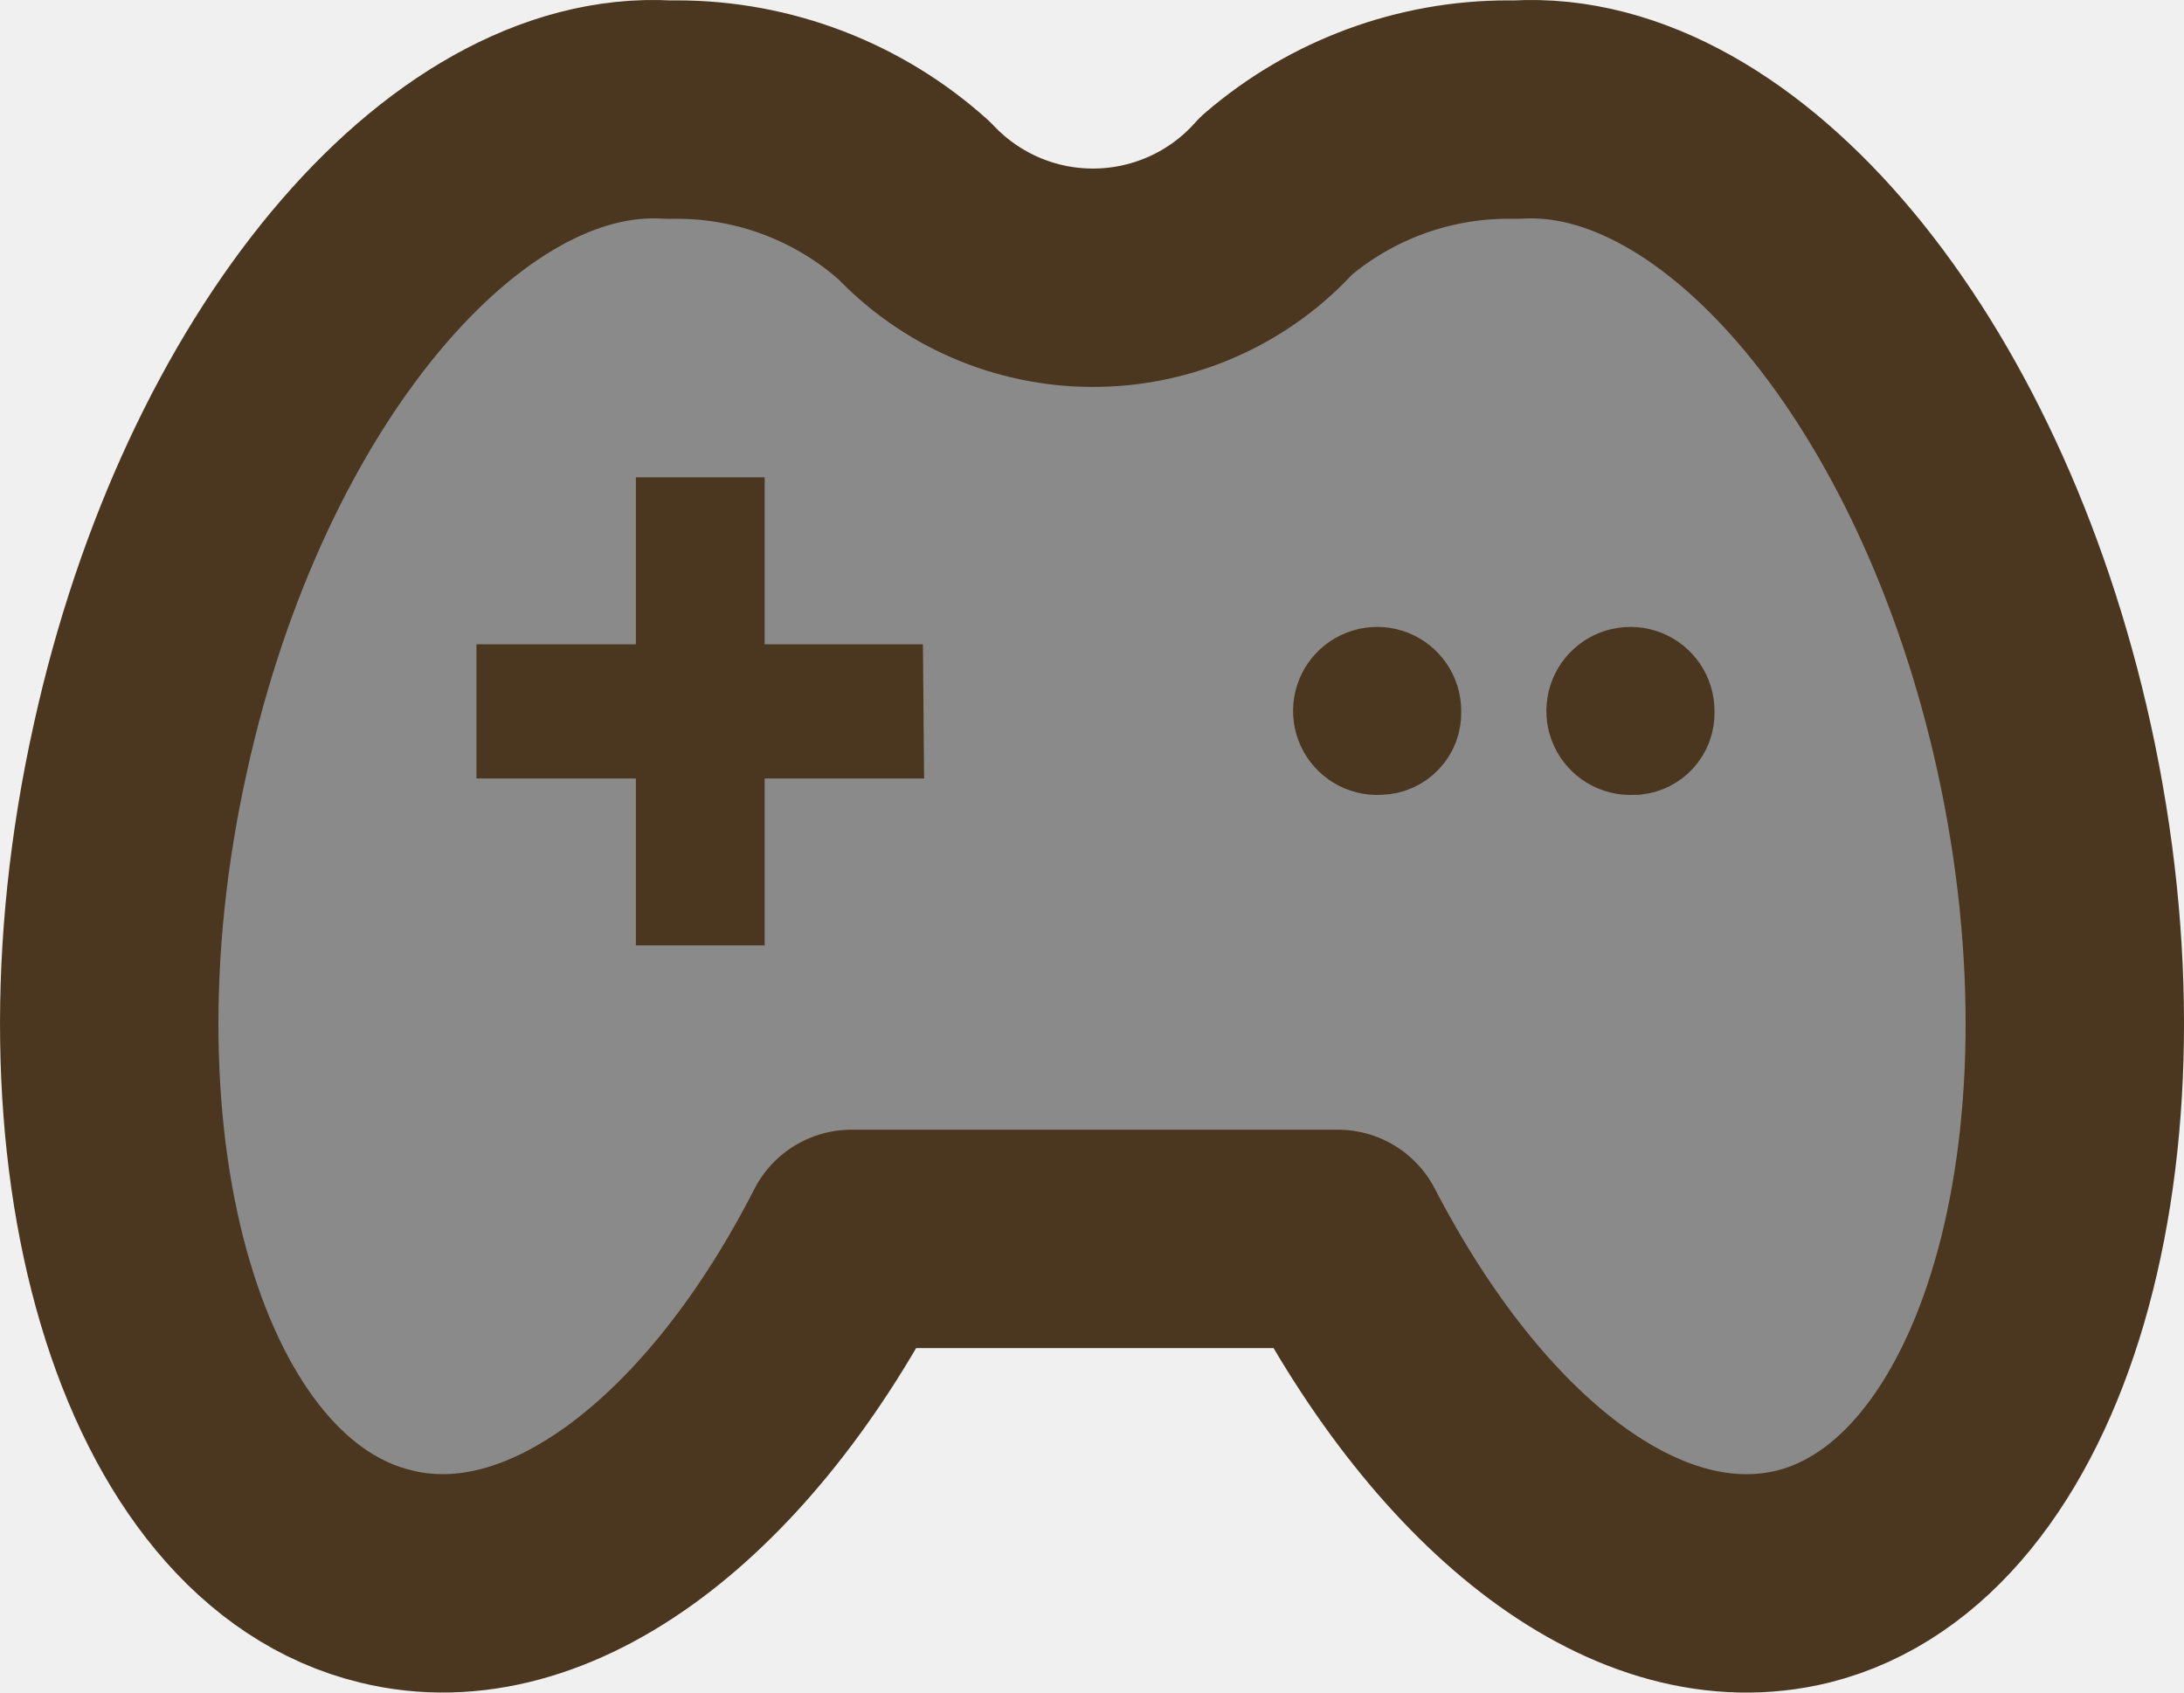
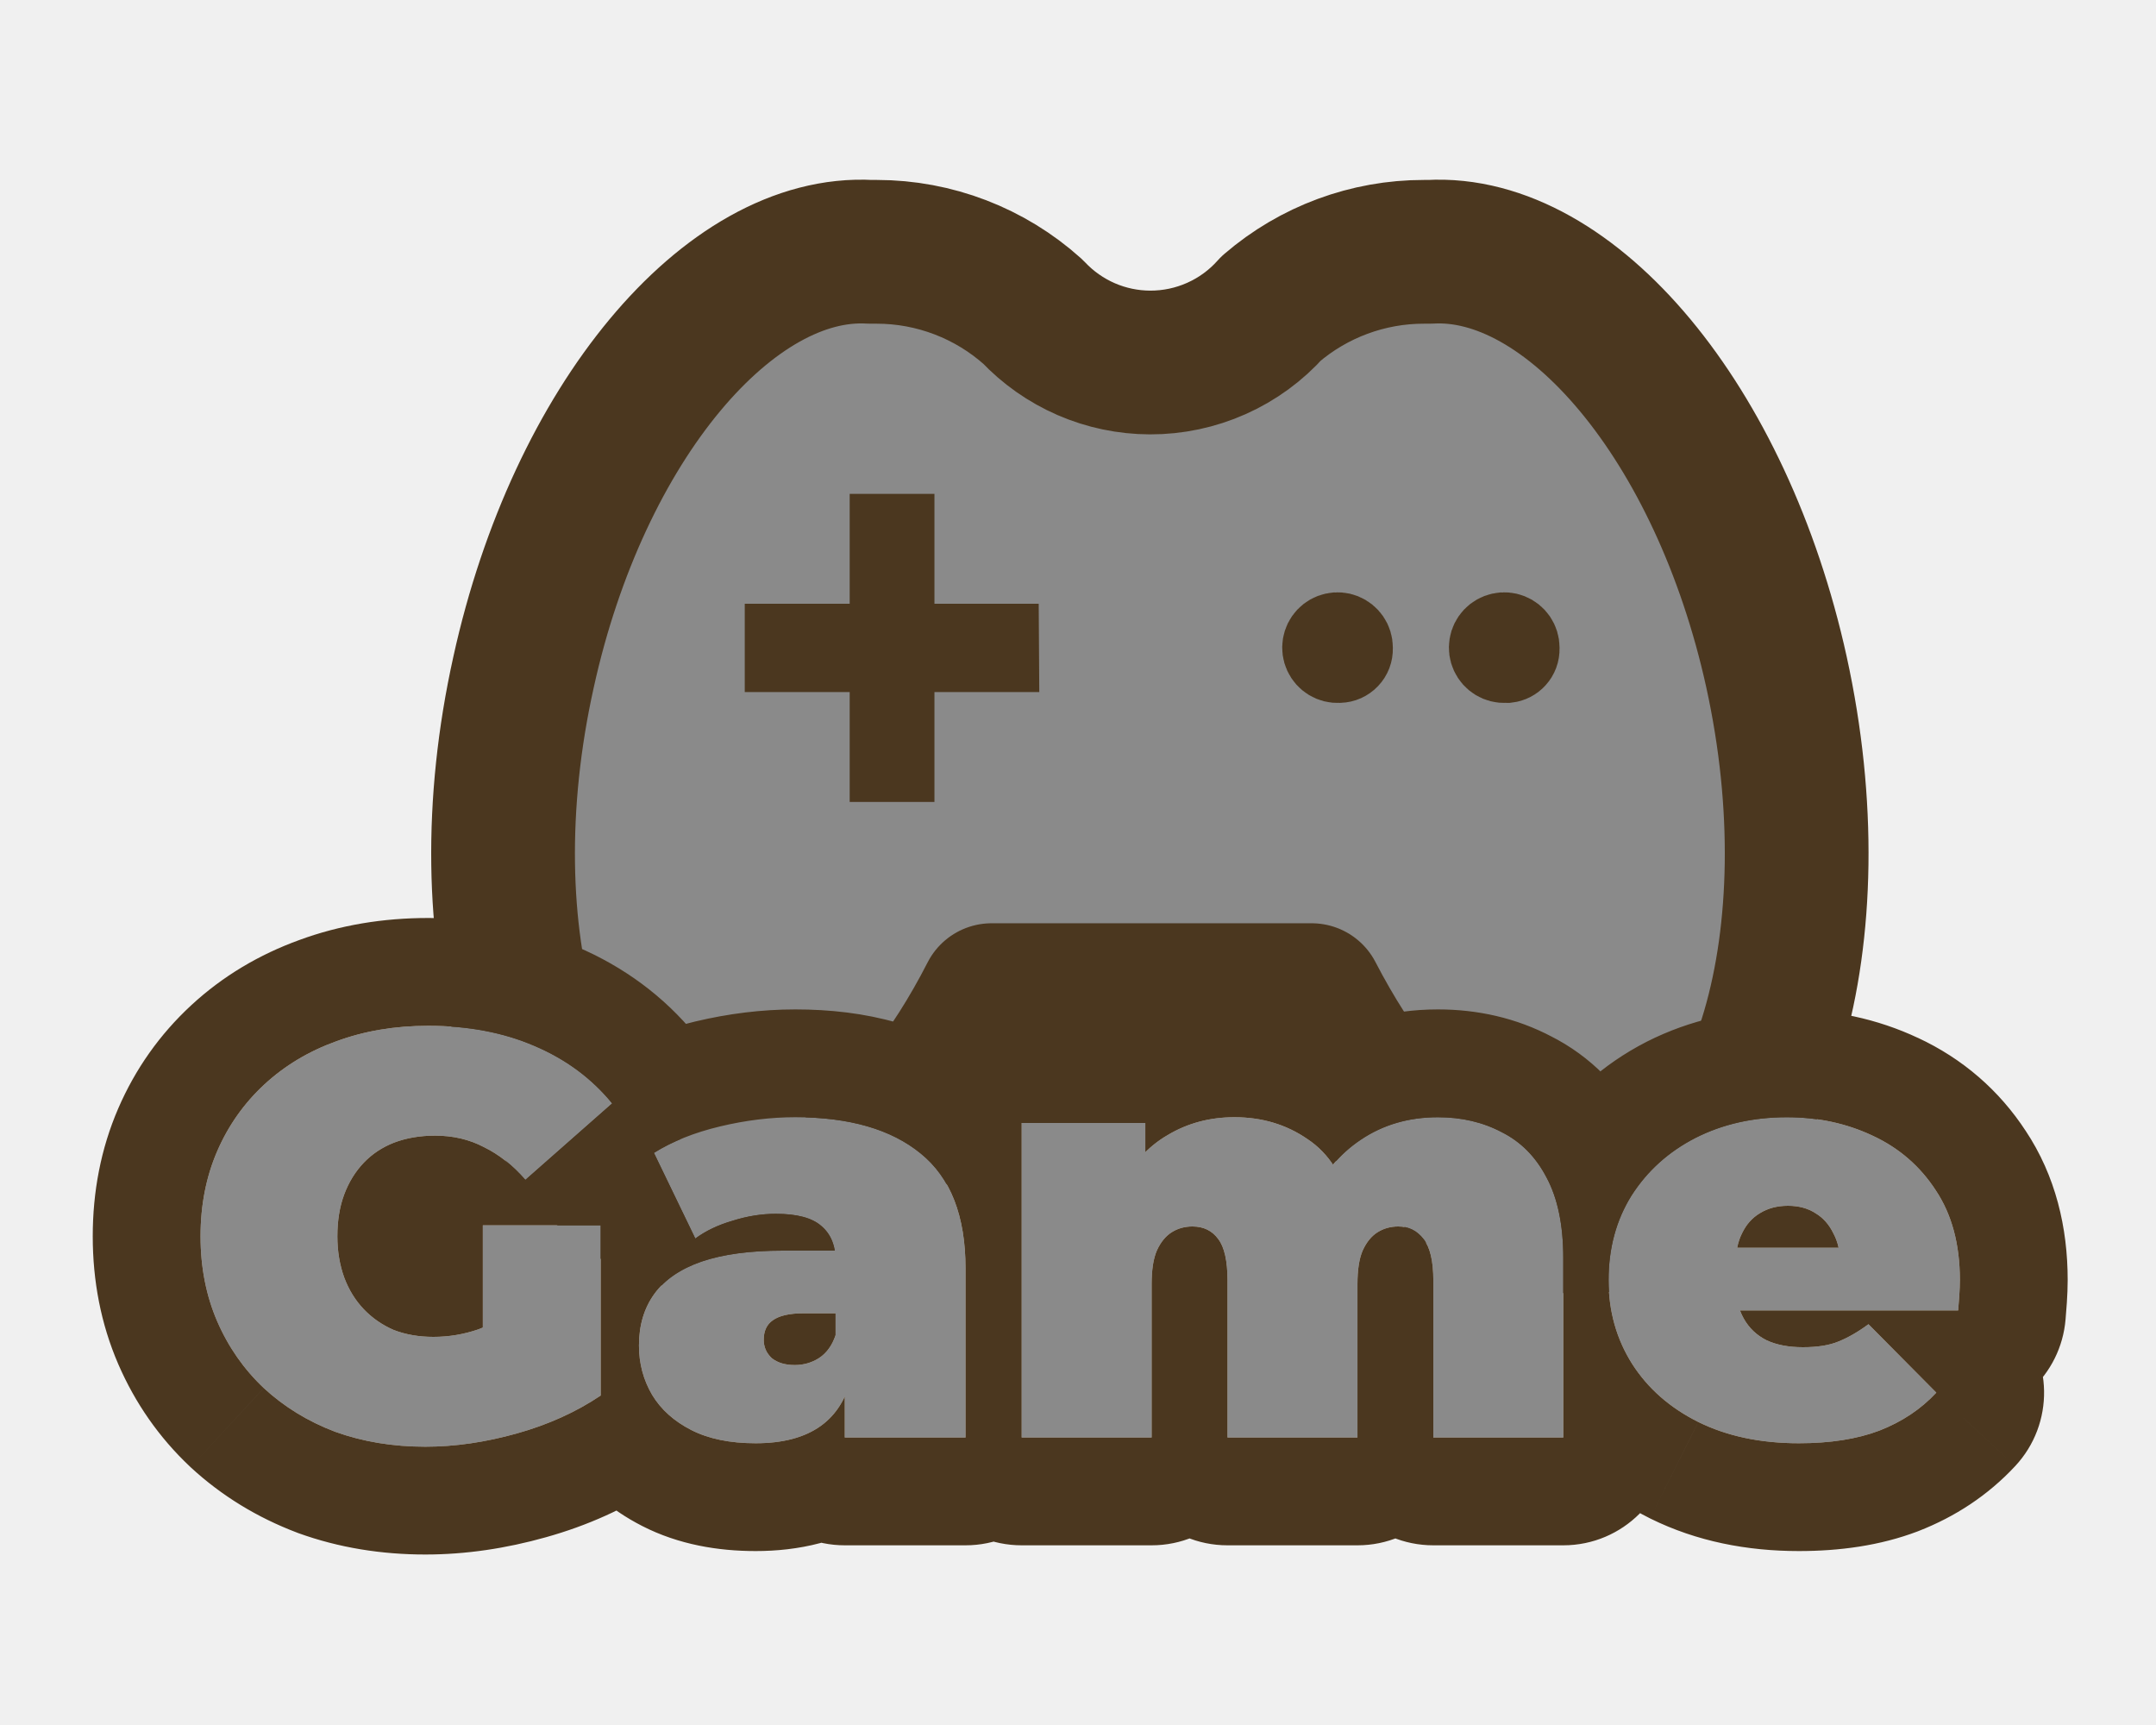
- <svg xmlns="http://www.w3.org/2000/svg" width="40" height="31" viewBox="0 0 40 31" fill="none">
-   <path d="M37.438 13.698C35.908 6.751 31.701 1.783 27.787 2.007H27.63C26.07 2.005 24.561 2.564 23.378 3.581C22.955 4.057 22.435 4.437 21.853 4.696C21.271 4.956 20.641 5.089 20.004 5.087C19.393 5.085 18.788 4.959 18.227 4.715C17.666 4.471 17.161 4.116 16.742 3.671C15.55 2.6 14.004 2.008 12.401 2.007H12.221C8.307 1.783 4.1 6.751 2.571 13.698C0.929 21.072 2.953 27.884 7.07 28.874C10.084 29.616 13.391 27.008 15.595 22.691H24.503C26.753 27.03 30.014 29.616 33.029 28.874C37.055 27.862 39.057 21.072 37.438 13.698Z" fill="#8A8A8A" stroke="#4B371F" stroke-width="4" stroke-linejoin="round" />
-   <path d="M14.005 13.258H13.005V14.258V16.315H12.646V14.258V13.258H11.646H9.726V12.8H11.646H12.646V11.8V9.742H13.005V11.8V12.8H14.005H15.912L15.916 13.258H14.005ZM25.276 13.558L25.263 13.558L25.25 13.559C25.143 13.565 25.036 13.538 24.943 13.482C24.851 13.426 24.777 13.344 24.732 13.246C24.687 13.149 24.672 13.04 24.69 12.933C24.707 12.827 24.756 12.729 24.831 12.65C24.905 12.572 25.001 12.518 25.106 12.495C25.212 12.472 25.322 12.48 25.422 12.52C25.522 12.56 25.608 12.629 25.669 12.718C25.73 12.807 25.762 12.913 25.762 13.02L25.762 13.033L25.762 13.046C25.764 13.111 25.753 13.176 25.73 13.238C25.706 13.299 25.671 13.355 25.626 13.402C25.581 13.45 25.526 13.488 25.466 13.515C25.407 13.542 25.342 13.556 25.276 13.558ZM29.941 13.558H29.915L29.889 13.559C29.782 13.565 29.674 13.538 29.582 13.482C29.49 13.426 29.416 13.344 29.371 13.246C29.326 13.149 29.311 13.04 29.329 12.933C29.346 12.827 29.395 12.729 29.47 12.65C29.544 12.572 29.64 12.518 29.745 12.495C29.851 12.472 29.961 12.48 30.061 12.52C30.161 12.56 30.247 12.629 30.308 12.718C30.368 12.807 30.401 12.913 30.401 13.02L30.401 13.034L30.401 13.048C30.405 13.177 30.359 13.302 30.272 13.397C30.19 13.487 30.079 13.544 29.959 13.558H29.941Z" fill="#4B371F" stroke="#4B371F" stroke-width="2" />
+ <svg xmlns="http://www.w3.org/2000/svg" width="60" height="48" viewBox="0 0 60 48" fill="none">
+   <path d="M49.438 18.698C47.908 11.751 43.701 6.783 39.787 7.007H39.63C38.07 7.005 36.561 7.564 35.378 8.581C34.955 9.057 34.435 9.437 33.853 9.696C33.271 9.956 32.641 10.089 32.004 10.087C31.393 10.085 30.788 9.959 30.227 9.715C29.666 9.471 29.161 9.116 28.742 8.671C27.55 7.601 26.004 7.008 24.401 7.007H24.221C20.307 6.783 16.1 11.751 14.571 18.698C12.928 26.072 14.953 32.884 19.07 33.874C22.084 34.616 25.391 32.008 27.595 27.691H36.503C38.752 32.03 42.014 34.616 45.029 33.874C49.055 32.862 51.057 26.072 49.438 18.698Z" fill="#8A8A8A" stroke="#4B371F" stroke-width="4" stroke-linejoin="round" />
+   <path d="M26.005 18.258H25.005V19.258V21.315H24.646V19.258V18.258H23.646H21.726V17.8H23.646H24.646V16.8V14.742H25.005V16.8V17.8H26.005H27.913L27.916 18.258H26.005ZM37.276 18.558L37.263 18.558L37.251 18.559C37.143 18.565 37.036 18.538 36.943 18.482C36.851 18.426 36.777 18.344 36.732 18.246C36.687 18.148 36.672 18.04 36.69 17.933C36.708 17.827 36.756 17.729 36.831 17.65C36.905 17.572 37.001 17.518 37.106 17.495C37.212 17.471 37.322 17.48 37.422 17.52C37.522 17.56 37.608 17.629 37.669 17.718C37.73 17.807 37.762 17.913 37.762 18.02L37.762 18.033L37.762 18.046C37.764 18.111 37.753 18.176 37.73 18.238C37.706 18.299 37.671 18.355 37.626 18.402C37.581 18.45 37.526 18.488 37.467 18.515C37.407 18.542 37.342 18.556 37.276 18.558ZM41.941 18.558H41.915L41.889 18.559C41.782 18.565 41.675 18.538 41.582 18.482C41.49 18.426 41.416 18.344 41.371 18.246C41.326 18.148 41.311 18.04 41.329 17.933C41.346 17.827 41.395 17.729 41.469 17.65C41.544 17.572 41.64 17.518 41.745 17.495C41.851 17.471 41.961 17.48 42.061 17.52C42.161 17.56 42.247 17.629 42.308 17.718C42.368 17.807 42.401 17.913 42.401 18.02L42.401 18.034L42.401 18.048C42.405 18.177 42.359 18.302 42.272 18.397C42.19 18.487 42.079 18.544 41.959 18.558H41.941Z" fill="#4B371F" stroke="#4B371F" stroke-width="2" />
+   <mask id="path-3-outside-1_28641_17191" maskUnits="userSpaceOnUse" x="2" y="25" width="56" height="19" fill="black">
+     <rect fill="white" x="2" y="25" width="56" height="19" />
+     <path d="M11.837 40.256C10.931 40.256 10.093 40.117 9.325 39.84C8.568 39.552 7.907 39.147 7.341 38.624C6.787 38.101 6.355 37.483 6.045 36.768C5.736 36.053 5.581 35.264 5.581 34.4C5.581 33.536 5.736 32.747 6.045 32.032C6.355 31.317 6.792 30.699 7.357 30.176C7.923 29.653 8.589 29.253 9.357 28.976C10.136 28.688 10.989 28.544 11.917 28.544C13.027 28.544 14.013 28.731 14.877 29.104C15.752 29.477 16.472 30.011 17.037 30.704L14.621 32.832C14.269 32.427 13.885 32.123 13.469 31.92C13.064 31.707 12.611 31.6 12.109 31.6C11.693 31.6 11.315 31.664 10.973 31.792C10.643 31.92 10.36 32.107 10.125 32.352C9.891 32.597 9.709 32.891 9.581 33.232C9.453 33.573 9.389 33.963 9.389 34.4C9.389 34.816 9.453 35.2 9.581 35.552C9.709 35.893 9.891 36.187 10.125 36.432C10.36 36.677 10.637 36.869 10.957 37.008C11.288 37.136 11.656 37.2 12.061 37.2C12.488 37.2 12.904 37.131 13.309 36.992C13.714 36.843 14.146 36.592 14.605 36.24L16.717 38.832C16.035 39.291 15.256 39.643 14.381 39.888C13.507 40.133 12.659 40.256 11.837 40.256ZM13.437 38.352V34.096H16.717V38.832L13.437 38.352ZM23.51 40V38.448L23.254 38.032V35.088C23.254 34.661 23.121 34.336 22.854 34.112C22.598 33.888 22.177 33.776 21.59 33.776C21.195 33.776 20.795 33.84 20.39 33.968C19.985 34.085 19.638 34.251 19.35 34.464L18.198 32.08C18.71 31.76 19.323 31.515 20.038 31.344C20.753 31.173 21.451 31.088 22.134 31.088C23.638 31.088 24.801 31.424 25.622 32.096C26.454 32.768 26.87 33.835 26.87 35.296V40H23.51ZM21.03 40.16C20.315 40.16 19.718 40.037 19.238 39.792C18.758 39.547 18.395 39.221 18.15 38.816C17.905 38.4 17.782 37.941 17.782 37.44C17.782 36.875 17.926 36.395 18.214 36C18.502 35.605 18.939 35.307 19.526 35.104C20.123 34.901 20.875 34.8 21.782 34.8H23.606V36.544H22.358C21.974 36.544 21.691 36.608 21.51 36.736C21.339 36.853 21.254 37.035 21.254 37.28C21.254 37.483 21.329 37.653 21.478 37.792C21.638 37.92 21.851 37.984 22.118 37.984C22.363 37.984 22.587 37.92 22.79 37.792C23.003 37.653 23.158 37.44 23.254 37.152L23.718 38.224C23.579 38.875 23.286 39.36 22.838 39.68C22.39 40 21.787 40.16 21.03 40.16ZM40.017 31.088C40.678 31.088 41.27 31.227 41.793 31.504C42.326 31.771 42.742 32.192 43.041 32.768C43.35 33.344 43.505 34.091 43.505 35.008V40H39.889V35.632C39.889 35.088 39.798 34.704 39.617 34.48C39.435 34.245 39.201 34.128 38.913 34.128C38.7 34.128 38.508 34.181 38.337 34.288C38.166 34.395 38.028 34.565 37.921 34.8C37.825 35.024 37.777 35.333 37.777 35.728V40H34.161V35.632C34.161 35.088 34.075 34.704 33.905 34.48C33.734 34.245 33.494 34.128 33.185 34.128C32.971 34.128 32.779 34.181 32.609 34.288C32.438 34.395 32.3 34.565 32.193 34.8C32.097 35.024 32.049 35.333 32.049 35.728V40H28.433V31.248H31.873V33.76L31.169 33.056C31.5 32.395 31.942 31.904 32.497 31.584C33.051 31.253 33.67 31.088 34.353 31.088C35.121 31.088 35.798 31.291 36.385 31.696C36.982 32.091 37.382 32.72 37.585 33.584L36.481 33.408C36.801 32.683 37.265 32.117 37.873 31.712C38.492 31.296 39.206 31.088 40.017 31.088ZM50.062 40.16C48.995 40.16 48.062 39.963 47.262 39.568C46.472 39.173 45.859 38.635 45.422 37.952C44.984 37.259 44.766 36.48 44.766 35.616C44.766 34.731 44.979 33.947 45.406 33.264C45.843 32.581 46.435 32.048 47.182 31.664C47.939 31.28 48.787 31.088 49.726 31.088C50.59 31.088 51.384 31.259 52.11 31.6C52.846 31.941 53.432 32.448 53.87 33.12C54.318 33.792 54.542 34.624 54.542 35.616C54.542 35.744 54.536 35.888 54.526 36.048C54.515 36.197 54.504 36.336 54.494 36.464H47.758V34.72H52.574L51.214 35.184C51.214 34.843 51.15 34.555 51.022 34.32C50.904 34.075 50.739 33.888 50.526 33.76C50.312 33.621 50.056 33.552 49.758 33.552C49.459 33.552 49.198 33.621 48.974 33.76C48.76 33.888 48.595 34.075 48.478 34.32C48.36 34.555 48.302 34.843 48.302 35.184V35.728C48.302 36.101 48.376 36.421 48.526 36.688C48.675 36.955 48.888 37.157 49.166 37.296C49.443 37.424 49.779 37.488 50.174 37.488C50.579 37.488 50.91 37.435 51.166 37.328C51.432 37.221 51.71 37.061 51.998 36.848L53.886 38.752C53.459 39.211 52.931 39.563 52.302 39.808C51.683 40.043 50.936 40.16 50.062 40.16Z" />
+   </mask>
+   <path d="M11.837 40.256C10.931 40.256 10.093 40.117 9.325 39.84C8.568 39.552 7.907 39.147 7.341 38.624C6.787 38.101 6.355 37.483 6.045 36.768C5.736 36.053 5.581 35.264 5.581 34.4C5.581 33.536 5.736 32.747 6.045 32.032C6.355 31.317 6.792 30.699 7.357 30.176C7.923 29.653 8.589 29.253 9.357 28.976C10.136 28.688 10.989 28.544 11.917 28.544C13.027 28.544 14.013 28.731 14.877 29.104C15.752 29.477 16.472 30.011 17.037 30.704L14.621 32.832C14.269 32.427 13.885 32.123 13.469 31.92C13.064 31.707 12.611 31.6 12.109 31.6C11.693 31.6 11.315 31.664 10.973 31.792C10.643 31.92 10.36 32.107 10.125 32.352C9.891 32.597 9.709 32.891 9.581 33.232C9.453 33.573 9.389 33.963 9.389 34.4C9.389 34.816 9.453 35.2 9.581 35.552C9.709 35.893 9.891 36.187 10.125 36.432C10.36 36.677 10.637 36.869 10.957 37.008C11.288 37.136 11.656 37.2 12.061 37.2C12.488 37.2 12.904 37.131 13.309 36.992C13.714 36.843 14.146 36.592 14.605 36.24L16.717 38.832C16.035 39.291 15.256 39.643 14.381 39.888C13.507 40.133 12.659 40.256 11.837 40.256ZM13.437 38.352V34.096H16.717V38.832L13.437 38.352ZM23.51 40V38.448L23.254 38.032V35.088C23.254 34.661 23.121 34.336 22.854 34.112C22.598 33.888 22.177 33.776 21.59 33.776C21.195 33.776 20.795 33.84 20.39 33.968C19.985 34.085 19.638 34.251 19.35 34.464L18.198 32.08C18.71 31.76 19.323 31.515 20.038 31.344C20.753 31.173 21.451 31.088 22.134 31.088C23.638 31.088 24.801 31.424 25.622 32.096C26.454 32.768 26.87 33.835 26.87 35.296V40H23.51ZM21.03 40.16C20.315 40.16 19.718 40.037 19.238 39.792C18.758 39.547 18.395 39.221 18.15 38.816C17.905 38.4 17.782 37.941 17.782 37.44C17.782 36.875 17.926 36.395 18.214 36C18.502 35.605 18.939 35.307 19.526 35.104C20.123 34.901 20.875 34.8 21.782 34.8H23.606V36.544H22.358C21.974 36.544 21.691 36.608 21.51 36.736C21.339 36.853 21.254 37.035 21.254 37.28C21.254 37.483 21.329 37.653 21.478 37.792C21.638 37.92 21.851 37.984 22.118 37.984C22.363 37.984 22.587 37.92 22.79 37.792C23.003 37.653 23.158 37.44 23.254 37.152L23.718 38.224C23.579 38.875 23.286 39.36 22.838 39.68C22.39 40 21.787 40.16 21.03 40.16ZM40.017 31.088C40.678 31.088 41.27 31.227 41.793 31.504C42.326 31.771 42.742 32.192 43.041 32.768C43.35 33.344 43.505 34.091 43.505 35.008V40H39.889V35.632C39.889 35.088 39.798 34.704 39.617 34.48C39.435 34.245 39.201 34.128 38.913 34.128C38.7 34.128 38.508 34.181 38.337 34.288C38.166 34.395 38.028 34.565 37.921 34.8C37.825 35.024 37.777 35.333 37.777 35.728V40H34.161V35.632C34.161 35.088 34.075 34.704 33.905 34.48C33.734 34.245 33.494 34.128 33.185 34.128C32.971 34.128 32.779 34.181 32.609 34.288C32.438 34.395 32.3 34.565 32.193 34.8C32.097 35.024 32.049 35.333 32.049 35.728V40H28.433V31.248H31.873V33.76L31.169 33.056C31.5 32.395 31.942 31.904 32.497 31.584C33.051 31.253 33.67 31.088 34.353 31.088C35.121 31.088 35.798 31.291 36.385 31.696C36.982 32.091 37.382 32.72 37.585 33.584L36.481 33.408C36.801 32.683 37.265 32.117 37.873 31.712C38.492 31.296 39.206 31.088 40.017 31.088ZM50.062 40.16C48.995 40.16 48.062 39.963 47.262 39.568C46.472 39.173 45.859 38.635 45.422 37.952C44.984 37.259 44.766 36.48 44.766 35.616C44.766 34.731 44.979 33.947 45.406 33.264C45.843 32.581 46.435 32.048 47.182 31.664C47.939 31.28 48.787 31.088 49.726 31.088C50.59 31.088 51.384 31.259 52.11 31.6C52.846 31.941 53.432 32.448 53.87 33.12C54.318 33.792 54.542 34.624 54.542 35.616C54.542 35.744 54.536 35.888 54.526 36.048C54.515 36.197 54.504 36.336 54.494 36.464H47.758V34.72H52.574L51.214 35.184C51.214 34.843 51.15 34.555 51.022 34.32C50.904 34.075 50.739 33.888 50.526 33.76C50.312 33.621 50.056 33.552 49.758 33.552C49.459 33.552 49.198 33.621 48.974 33.76C48.76 33.888 48.595 34.075 48.478 34.32C48.36 34.555 48.302 34.843 48.302 35.184V35.728C48.302 36.101 48.376 36.421 48.526 36.688C48.675 36.955 48.888 37.157 49.166 37.296C49.443 37.424 49.779 37.488 50.174 37.488C50.579 37.488 50.91 37.435 51.166 37.328C51.432 37.221 51.71 37.061 51.998 36.848L53.886 38.752C53.459 39.211 52.931 39.563 52.302 39.808C51.683 40.043 50.936 40.16 50.062 40.16Z" fill="#8A8A8A" />
+   <path d="M9.325 39.84L8.259 42.644C8.275 42.65 8.29 42.656 8.306 42.662L9.325 39.84ZM7.341 38.624L5.284 40.807C5.291 40.814 5.298 40.82 5.305 40.827L7.341 38.624ZM6.045 36.768L3.292 37.96H3.292L6.045 36.768ZM6.045 32.032L3.292 30.84L3.292 30.84L6.045 32.032ZM7.357 30.176L5.321 27.973L5.321 27.973L7.357 30.176ZM9.357 28.976L10.376 31.798C10.383 31.795 10.391 31.792 10.398 31.79L9.357 28.976ZM14.877 29.104L13.687 31.858L13.7 31.863L14.877 29.104ZM17.037 30.704L19.02 32.955C20.23 31.89 20.381 30.058 19.362 28.808L17.037 30.704ZM14.621 32.832L12.356 34.799C12.88 35.403 13.623 35.772 14.421 35.825C15.218 35.879 16.004 35.612 16.604 35.083L14.621 32.832ZM13.469 31.92L12.072 34.575C12.1 34.589 12.127 34.603 12.155 34.617L13.469 31.92ZM10.973 31.792L9.92 28.983C9.91 28.987 9.9 28.991 9.89 28.994L10.973 31.792ZM10.125 32.352L12.293 34.426L12.293 34.426L10.125 32.352ZM9.581 33.232L12.39 34.285V34.285L9.581 33.232ZM9.581 35.552L6.762 36.577C6.765 36.587 6.769 36.596 6.772 36.605L9.581 35.552ZM10.125 36.432L12.293 34.358L12.293 34.358L10.125 36.432ZM10.957 37.008L9.764 39.761C9.801 39.776 9.837 39.791 9.874 39.806L10.957 37.008ZM13.309 36.992L14.28 39.831C14.302 39.823 14.324 39.815 14.346 39.807L13.309 36.992ZM14.605 36.24L16.931 34.345C15.906 33.087 14.066 32.872 12.779 33.86L14.605 36.24ZM16.717 38.832L18.39 41.322C19.09 40.852 19.56 40.108 19.684 39.274C19.809 38.439 19.576 37.591 19.043 36.937L16.717 38.832ZM14.381 39.888L15.191 42.776H15.191L14.381 39.888ZM13.437 38.352H10.437C10.437 39.841 11.529 41.105 13.003 41.32L13.437 38.352ZM13.437 34.096V31.096C11.78 31.096 10.437 32.439 10.437 34.096H13.437ZM16.717 34.096H19.717C19.717 32.439 18.374 31.096 16.717 31.096V34.096ZM16.717 38.832L16.283 41.8C17.145 41.927 18.02 41.672 18.679 41.102C19.338 40.532 19.717 39.703 19.717 38.832H16.717ZM11.837 37.256C11.24 37.256 10.751 37.165 10.344 37.018L8.306 42.662C9.435 43.069 10.621 43.256 11.837 43.256V37.256ZM10.392 37.036C9.974 36.877 9.647 36.67 9.378 36.421L5.305 40.827C6.167 41.624 7.162 42.227 8.259 42.644L10.392 37.036ZM9.399 36.441C9.147 36.204 8.949 35.925 8.798 35.576L3.292 37.96C3.76 39.04 4.426 39.999 5.284 40.807L9.399 36.441ZM8.798 35.576C8.669 35.277 8.581 34.899 8.581 34.4H2.581C2.581 35.629 2.803 36.83 3.292 37.96L8.798 35.576ZM8.581 34.4C8.581 33.901 8.669 33.523 8.798 33.224L3.292 30.84C2.803 31.97 2.581 33.171 2.581 34.4H8.581ZM8.798 33.224C8.944 32.888 9.139 32.615 9.394 32.379L5.321 27.973C4.445 28.783 3.765 29.747 3.292 30.84L8.798 33.224ZM9.394 32.379C9.647 32.145 9.962 31.947 10.376 31.798L8.338 26.154C7.216 26.559 6.198 27.162 5.321 27.973L9.394 32.379ZM10.398 31.79C10.806 31.639 11.303 31.544 11.917 31.544V25.544C10.676 25.544 9.465 25.737 8.316 26.162L10.398 31.79ZM11.917 31.544C12.689 31.544 13.26 31.673 13.687 31.858L16.067 26.35C14.767 25.788 13.364 25.544 11.917 25.544V31.544ZM13.7 31.863C14.156 32.058 14.473 32.307 14.712 32.6L19.362 28.808C18.471 27.715 17.347 26.896 16.055 26.345L13.7 31.863ZM15.054 28.453L12.638 30.581L16.604 35.083L19.02 32.955L15.054 28.453ZM16.886 30.865C16.311 30.203 15.616 29.628 14.783 29.223L12.155 34.617C12.158 34.618 12.175 34.627 12.207 34.652C12.24 34.678 12.291 34.724 12.356 34.799L16.886 30.865ZM14.866 29.265C13.991 28.804 13.05 28.6 12.109 28.6V34.6C12.146 34.6 12.153 34.604 12.138 34.6C12.131 34.599 12.121 34.596 12.109 34.591C12.096 34.587 12.084 34.581 12.072 34.575L14.866 29.265ZM12.109 28.6C11.384 28.6 10.642 28.712 9.92 28.983L12.027 34.601C12.009 34.608 12.003 34.608 12.013 34.606C12.024 34.604 12.055 34.6 12.109 34.6V28.6ZM9.89 28.994C9.168 29.274 8.51 29.701 7.957 30.278L12.293 34.426C12.256 34.465 12.213 34.501 12.166 34.531C12.121 34.562 12.082 34.58 12.056 34.59L9.89 28.994ZM7.957 30.278C7.422 30.838 7.032 31.486 6.772 32.179L12.39 34.285C12.39 34.287 12.383 34.305 12.365 34.334C12.347 34.362 12.323 34.394 12.293 34.426L7.957 30.278ZM6.772 32.179C6.495 32.917 6.389 33.673 6.389 34.4H12.389C12.389 34.252 12.411 34.23 12.39 34.285L6.772 32.179ZM6.389 34.4C6.389 35.127 6.502 35.862 6.762 36.577L12.401 34.527C12.402 34.53 12.399 34.525 12.396 34.507C12.393 34.489 12.389 34.454 12.389 34.4H6.389ZM6.772 36.605C7.032 37.298 7.422 37.946 7.957 38.506L12.293 34.358C12.323 34.39 12.347 34.422 12.365 34.45C12.383 34.479 12.39 34.497 12.39 34.499L6.772 36.605ZM7.957 38.506C8.476 39.048 9.088 39.467 9.764 39.761L12.15 34.255C12.165 34.262 12.188 34.274 12.217 34.293C12.245 34.313 12.272 34.336 12.293 34.358L7.957 38.506ZM9.874 39.806C10.596 40.085 11.338 40.2 12.061 40.2V34.2C12.016 34.2 11.996 34.197 11.995 34.196C11.995 34.196 11.999 34.197 12.007 34.199C12.015 34.202 12.027 34.205 12.04 34.21L9.874 39.806ZM12.061 40.2C12.82 40.2 13.564 40.076 14.28 39.831L12.338 34.154C12.244 34.186 12.156 34.2 12.061 34.2V40.2ZM14.346 39.807C15.113 39.525 15.809 39.098 16.432 38.62L12.779 33.86C12.484 34.086 12.316 34.161 12.272 34.177L14.346 39.807ZM12.28 38.135L14.392 40.727L19.043 36.937L16.931 34.345L12.28 38.135ZM15.044 36.342C14.652 36.605 14.171 36.831 13.571 36.999L15.191 42.776C16.341 42.454 17.417 41.976 18.39 41.322L15.044 36.342ZM13.571 36.999C12.932 37.179 12.357 37.256 11.837 37.256V43.256C12.96 43.256 14.081 43.088 15.191 42.776L13.571 36.999ZM16.437 38.352V34.096H10.437V38.352H16.437ZM13.437 37.096H16.717V31.096H13.437V37.096ZM13.717 34.096V38.832H19.717V34.096H13.717ZM17.152 35.864L13.872 35.384L13.003 41.32L16.283 41.8L17.152 35.864ZM23.51 40H20.51C20.51 41.657 21.853 43 23.51 43V40ZM23.51 38.448H26.51C26.51 37.893 26.356 37.349 26.065 36.876L23.51 38.448ZM23.254 38.032H20.254C20.254 38.587 20.408 39.132 20.699 39.604L23.254 38.032ZM22.854 34.112L20.878 36.37C20.894 36.383 20.909 36.396 20.924 36.409L22.854 34.112ZM20.39 33.968L21.224 36.85C21.247 36.843 21.27 36.836 21.294 36.829L20.39 33.968ZM19.35 34.464L16.649 35.769C17.038 36.574 17.765 37.163 18.632 37.377C19.5 37.591 20.418 37.407 21.136 36.875L19.35 34.464ZM18.198 32.08L16.608 29.536C15.31 30.348 14.831 32.007 15.497 33.385L18.198 32.08ZM20.038 31.344L20.735 34.262H20.735L20.038 31.344ZM25.622 32.096L23.722 34.418C23.727 34.422 23.732 34.426 23.737 34.43L25.622 32.096ZM26.87 40V43C28.527 43 29.87 41.657 29.87 40H26.87ZM19.238 39.792L17.873 42.463L19.238 39.792ZM18.15 38.816L15.566 40.34C15.572 40.35 15.578 40.36 15.584 40.369L18.15 38.816ZM18.214 36L20.637 37.768L18.214 36ZM19.526 35.104L18.562 32.263C18.557 32.265 18.552 32.267 18.547 32.268L19.526 35.104ZM23.606 34.8H26.606C26.606 33.143 25.263 31.8 23.606 31.8V34.8ZM23.606 36.544V39.544C25.263 39.544 26.606 38.201 26.606 36.544H23.606ZM21.51 36.736L23.21 39.208C23.22 39.201 23.23 39.194 23.24 39.187L21.51 36.736ZM21.478 37.792L19.437 39.99C19.491 40.041 19.547 40.089 19.604 40.135L21.478 37.792ZM22.79 37.792L24.392 40.328C24.403 40.322 24.414 40.314 24.425 40.307L22.79 37.792ZM23.254 37.152L26.007 35.96C25.513 34.819 24.366 34.101 23.124 34.155C21.882 34.209 20.801 35.024 20.408 36.203L23.254 37.152ZM23.718 38.224L26.652 38.849C26.782 38.24 26.719 37.605 26.471 37.032L23.718 38.224ZM22.838 39.68L21.094 37.239L22.838 39.68ZM26.51 40V38.448H20.51V40H26.51ZM26.065 36.876L25.809 36.46L20.699 39.604L20.955 40.02L26.065 36.876ZM26.254 38.032V35.088H20.254V38.032H26.254ZM26.254 35.088C26.254 33.993 25.88 32.736 24.784 31.815L20.924 36.409C20.682 36.206 20.494 35.944 20.378 35.662C20.269 35.395 20.254 35.184 20.254 35.088H26.254ZM24.83 31.854C23.749 30.909 22.422 30.776 21.59 30.776V36.776C21.707 36.776 21.686 36.789 21.575 36.759C21.462 36.729 21.181 36.635 20.878 36.37L24.83 31.854ZM21.59 30.776C20.866 30.776 20.162 30.894 19.487 31.107L21.294 36.829C21.429 36.786 21.525 36.776 21.59 36.776V30.776ZM19.556 31.086C18.867 31.286 18.185 31.594 17.564 32.053L21.136 36.875C21.091 36.908 21.102 36.885 21.224 36.85L19.556 31.086ZM22.051 33.159L20.899 30.775L15.497 33.385L16.649 35.769L22.051 33.159ZM19.788 34.624C19.972 34.509 20.27 34.373 20.735 34.262L19.341 28.426C18.377 28.656 17.448 29.011 16.608 29.536L19.788 34.624ZM20.735 34.262C21.239 34.142 21.703 34.088 22.134 34.088V28.088C21.2 28.088 20.267 28.205 19.341 28.426L20.735 34.262ZM22.134 34.088C23.229 34.088 23.622 34.336 23.722 34.418L27.522 29.774C25.98 28.512 24.047 28.088 22.134 28.088V34.088ZM23.737 34.43C23.737 34.43 23.736 34.429 23.734 34.427C23.732 34.424 23.731 34.423 23.731 34.423C23.731 34.424 23.735 34.428 23.74 34.438C23.745 34.448 23.753 34.465 23.763 34.49C23.804 34.595 23.87 34.84 23.87 35.296H29.87C29.87 33.281 29.279 31.193 27.507 29.762L23.737 34.43ZM23.87 35.296V40H29.87V35.296H23.87ZM26.87 37H23.51V43H26.87V37ZM21.03 37.16C20.642 37.16 20.546 37.091 20.603 37.121L17.873 42.463C18.89 42.983 19.989 43.16 21.03 43.16V37.16ZM20.603 37.121C20.57 37.104 20.579 37.103 20.609 37.131C20.642 37.16 20.682 37.205 20.717 37.263L15.584 40.369C16.156 41.315 16.966 42 17.873 42.463L20.603 37.121ZM20.734 37.292C20.747 37.314 20.762 37.347 20.772 37.385C20.782 37.422 20.782 37.444 20.782 37.44H14.782C14.782 38.456 15.038 39.444 15.566 40.34L20.734 37.292ZM20.782 37.44C20.782 37.413 20.785 37.445 20.764 37.518C20.741 37.595 20.699 37.684 20.637 37.768L15.791 34.232C15.071 35.218 14.782 36.343 14.782 37.44H20.782ZM20.637 37.768C20.564 37.87 20.49 37.93 20.45 37.957C20.414 37.982 20.422 37.968 20.506 37.94L18.547 32.268C17.538 32.617 16.526 33.223 15.791 34.232L20.637 37.768ZM20.49 37.945C20.673 37.883 21.073 37.8 21.782 37.8V31.8C20.678 31.8 19.573 31.92 18.562 32.263L20.49 37.945ZM21.782 37.8H23.606V31.8H21.782V37.8ZM20.606 34.8V36.544H26.606V34.8H20.606ZM23.606 33.544H22.358V39.544H23.606V33.544ZM22.358 33.544C21.757 33.544 20.719 33.623 19.78 34.285L23.24 39.187C22.928 39.407 22.651 39.488 22.52 39.518C22.387 39.548 22.322 39.544 22.358 39.544V33.544ZM19.811 34.264C18.667 35.05 18.254 36.256 18.254 37.28H24.254C24.254 37.502 24.215 37.849 24.032 38.237C23.841 38.644 23.547 38.976 23.21 39.208L19.811 34.264ZM18.254 37.28C18.254 38.322 18.68 39.288 19.437 39.99L23.519 35.594C23.718 35.778 23.916 36.032 24.058 36.358C24.201 36.684 24.254 37.004 24.254 37.28H18.254ZM19.604 40.135C20.438 40.802 21.378 40.984 22.118 40.984V34.984C22.325 34.984 22.838 35.038 23.352 35.449L19.604 40.135ZM22.118 40.984C22.916 40.984 23.698 40.767 24.392 40.328L21.188 35.255C21.477 35.073 21.81 34.984 22.118 34.984V40.984ZM24.425 40.307C25.312 39.731 25.832 38.904 26.1 38.101L20.408 36.203C20.484 35.976 20.695 35.576 21.155 35.277L24.425 40.307ZM20.501 38.344L20.965 39.416L26.471 37.032L26.007 35.96L20.501 38.344ZM20.784 37.599C20.773 37.652 20.773 37.612 20.827 37.524C20.885 37.428 20.976 37.323 21.094 37.239L24.582 42.121C25.761 41.279 26.392 40.072 26.652 38.849L20.784 37.599ZM21.094 37.239C21.146 37.202 21.192 37.177 21.226 37.161C21.261 37.146 21.28 37.14 21.28 37.14C21.28 37.141 21.261 37.146 21.218 37.151C21.176 37.156 21.114 37.16 21.03 37.16V43.16C22.183 43.16 23.466 42.918 24.582 42.121L21.094 37.239ZM41.793 31.504L40.387 34.154C40.408 34.165 40.429 34.176 40.451 34.187L41.793 31.504ZM43.041 32.768L40.377 34.149C40.384 34.162 40.391 34.175 40.398 34.187L43.041 32.768ZM43.505 40V43C45.162 43 46.505 41.657 46.505 40H43.505ZM39.889 40H36.889C36.889 41.657 38.232 43 39.889 43V40ZM39.617 34.48L37.243 36.314C37.257 36.332 37.271 36.35 37.285 36.368L39.617 34.48ZM38.337 34.288L36.747 31.744L36.747 31.744L38.337 34.288ZM37.921 34.8L35.19 33.559C35.181 33.578 35.172 33.598 35.163 33.618L37.921 34.8ZM37.777 40V43C39.434 43 40.777 41.657 40.777 40H37.777ZM34.161 40H31.161C31.161 41.657 32.504 43 34.161 43V40ZM33.905 34.48L31.479 36.245C31.492 36.263 31.505 36.28 31.518 36.298L33.905 34.48ZM32.609 34.288L31.019 31.744L31.019 31.744L32.609 34.288ZM32.193 34.8L29.462 33.559C29.453 33.578 29.444 33.598 29.435 33.618L32.193 34.8ZM32.049 40V43C33.706 43 35.049 41.657 35.049 40H32.049ZM28.433 40H25.433C25.433 41.657 26.776 43 28.433 43V40ZM28.433 31.248V28.248C26.776 28.248 25.433 29.591 25.433 31.248H28.433ZM31.873 31.248H34.873C34.873 29.591 33.53 28.248 31.873 28.248V31.248ZM31.873 33.76L29.752 35.881C30.61 36.739 31.9 36.996 33.021 36.532C34.142 36.067 34.873 34.973 34.873 33.76H31.873ZM31.169 33.056L28.485 31.714C27.908 32.869 28.134 34.264 29.047 35.177L31.169 33.056ZM32.497 31.584L33.996 34.183C34.008 34.175 34.021 34.168 34.033 34.161L32.497 31.584ZM36.385 31.696L34.679 34.164C34.697 34.176 34.714 34.188 34.731 34.199L36.385 31.696ZM37.585 33.584L37.112 36.547C38.1 36.704 39.1 36.359 39.781 35.627C40.462 34.895 40.734 33.872 40.505 32.899L37.585 33.584ZM36.481 33.408L33.736 32.197C33.361 33.048 33.401 34.026 33.846 34.843C34.291 35.66 35.09 36.224 36.008 36.371L36.481 33.408ZM37.873 31.712L39.537 34.208L39.547 34.202L37.873 31.712ZM40.017 34.088C40.246 34.088 40.346 34.133 40.387 34.154L43.199 28.854C42.194 28.321 41.11 28.088 40.017 28.088V34.088ZM40.451 34.187C40.441 34.182 40.426 34.174 40.41 34.162C40.394 34.151 40.381 34.139 40.37 34.128C40.347 34.105 40.354 34.103 40.377 34.149L45.704 31.387C45.141 30.3 44.285 29.396 43.135 28.821L40.451 34.187ZM40.398 34.187C40.397 34.187 40.505 34.398 40.505 35.008H46.505C46.505 33.784 46.303 32.501 45.684 31.349L40.398 34.187ZM40.505 35.008V40H46.505V35.008H40.505ZM43.505 37H39.889V43H43.505V37ZM42.889 40V35.632H36.889V40H42.889ZM42.889 35.632C42.889 34.93 42.807 33.653 41.949 32.592L37.285 36.368C37.008 36.025 36.923 35.719 36.901 35.625C36.877 35.525 36.889 35.511 36.889 35.632H42.889ZM41.991 32.646C41.261 31.701 40.162 31.128 38.913 31.128V37.128C38.637 37.128 38.302 37.069 37.963 36.899C37.627 36.731 37.392 36.507 37.243 36.314L41.991 32.646ZM38.913 31.128C38.172 31.128 37.423 31.321 36.747 31.744L39.927 36.832C39.592 37.041 39.227 37.128 38.913 37.128V31.128ZM36.747 31.744C35.953 32.24 35.472 32.937 35.19 33.559L40.652 36.041C40.583 36.194 40.38 36.549 39.927 36.832L36.747 31.744ZM35.163 33.618C34.839 34.376 34.777 35.148 34.777 35.728H40.777C40.777 35.647 40.782 35.629 40.777 35.66C40.773 35.687 40.753 35.808 40.678 35.982L35.163 33.618ZM34.777 35.728V40H40.777V35.728H34.777ZM37.777 37H34.161V43H37.777V37ZM37.161 40V35.632H31.161V40H37.161ZM37.161 35.632C37.161 34.953 37.09 33.71 36.291 32.662L31.518 36.298C31.258 35.956 31.185 35.661 31.168 35.587C31.149 35.501 31.161 35.502 31.161 35.632H37.161ZM36.331 32.715C35.553 31.646 34.38 31.128 33.185 31.128V37.128C32.955 37.128 32.63 37.083 32.279 36.911C31.922 36.736 31.656 36.488 31.479 36.245L36.331 32.715ZM33.185 31.128C32.444 31.128 31.695 31.321 31.019 31.744L34.199 36.832C33.864 37.041 33.498 37.128 33.185 37.128V31.128ZM31.019 31.744C30.225 32.24 29.744 32.937 29.462 33.559L34.924 36.041C34.855 36.194 34.652 36.549 34.199 36.832L31.019 31.744ZM29.435 33.618C29.111 34.376 29.049 35.148 29.049 35.728H35.049C35.049 35.647 35.054 35.629 35.049 35.66C35.045 35.687 35.025 35.808 34.95 35.982L29.435 33.618ZM29.049 35.728V40H35.049V35.728H29.049ZM32.049 37H28.433V43H32.049V37ZM31.433 40V31.248H25.433V40H31.433ZM28.433 34.248H31.873V28.248H28.433V34.248ZM28.873 31.248V33.76H34.873V31.248H28.873ZM33.994 31.639L33.29 30.935L29.047 35.177L29.752 35.881L33.994 31.639ZM33.852 34.398C33.91 34.281 33.956 34.224 33.976 34.202C33.986 34.19 33.992 34.185 33.994 34.184C33.995 34.183 33.996 34.183 33.996 34.183L30.998 28.985C29.858 29.643 29.038 30.61 28.485 31.714L33.852 34.398ZM34.033 34.161C34.096 34.123 34.179 34.088 34.353 34.088V28.088C33.161 28.088 32.007 28.384 30.961 29.007L34.033 34.161ZM34.353 34.088C34.561 34.088 34.633 34.132 34.679 34.164L38.09 29.228C36.963 28.449 35.681 28.088 34.353 28.088V34.088ZM34.731 34.199C34.701 34.179 34.672 34.155 34.647 34.129C34.621 34.103 34.607 34.082 34.601 34.073C34.59 34.056 34.625 34.104 34.664 34.269L40.505 32.899C40.172 31.477 39.419 30.105 38.039 29.193L34.731 34.199ZM38.057 30.621L36.953 30.445L36.008 36.371L37.112 36.547L38.057 30.621ZM39.226 34.619C39.335 34.37 39.444 34.27 39.537 34.208L36.209 29.216C35.085 29.965 34.266 30.995 33.736 32.197L39.226 34.619ZM39.547 34.202C39.627 34.147 39.748 34.088 40.017 34.088V28.088C38.664 28.088 37.356 28.445 36.199 29.223L39.547 34.202ZM47.262 39.568L45.92 42.251C45.925 42.254 45.93 42.256 45.934 42.258L47.262 39.568ZM45.422 37.952L42.884 39.553C42.888 39.558 42.892 39.564 42.896 39.57L45.422 37.952ZM45.406 33.264L42.88 31.646C42.874 31.655 42.868 31.665 42.862 31.674L45.406 33.264ZM47.182 31.664L45.825 28.988C45.82 28.991 45.815 28.994 45.81 28.996L47.182 31.664ZM52.11 31.6L50.832 34.315C50.837 34.317 50.842 34.319 50.847 34.322L52.11 31.6ZM53.87 33.12L51.355 34.756C51.361 34.766 51.367 34.775 51.373 34.784L53.87 33.12ZM54.526 36.048L57.518 36.262C57.518 36.257 57.519 36.252 57.519 36.248L54.526 36.048ZM54.494 36.464V39.464C56.054 39.464 57.354 38.268 57.483 36.713L54.494 36.464ZM47.758 36.464H44.758C44.758 38.121 46.101 39.464 47.758 39.464V36.464ZM47.758 34.72V31.72C46.101 31.72 44.758 33.063 44.758 34.72H47.758ZM52.574 34.72L53.542 37.559C54.931 37.086 55.773 35.677 55.533 34.229C55.293 32.781 54.041 31.72 52.574 31.72V34.72ZM51.214 35.184H48.214C48.214 36.152 48.681 37.061 49.468 37.624C50.255 38.187 51.266 38.336 52.182 38.023L51.214 35.184ZM51.022 34.32L48.315 35.614C48.338 35.662 48.362 35.71 48.388 35.757L51.022 34.32ZM50.526 33.76L48.891 36.275C48.921 36.295 48.951 36.314 48.982 36.333L50.526 33.76ZM48.974 33.76L50.517 36.333C50.529 36.325 50.541 36.318 50.553 36.311L48.974 33.76ZM48.478 34.32L51.161 35.662C51.169 35.646 51.176 35.63 51.184 35.614L48.478 34.32ZM48.526 36.688L51.143 35.222L51.143 35.222L48.526 36.688ZM49.166 37.296L47.824 39.979C47.852 39.993 47.88 40.007 47.908 40.02L49.166 37.296ZM51.166 37.328L50.051 34.543C50.038 34.548 50.025 34.553 50.012 34.559L51.166 37.328ZM51.998 36.848L54.128 34.736C53.078 33.677 51.41 33.55 50.212 34.437L51.998 36.848ZM53.886 38.752L56.082 40.795C57.179 39.617 57.149 37.783 56.016 36.64L53.886 38.752ZM52.302 39.808L53.366 42.613C53.374 42.61 53.383 42.606 53.391 42.603L52.302 39.808ZM50.062 37.16C49.366 37.16 48.903 37.032 48.589 36.878L45.934 42.258C47.22 42.893 48.624 43.16 50.062 43.16V37.16ZM48.603 36.885C48.253 36.71 48.068 36.521 47.948 36.334L42.896 39.57C43.65 40.748 44.691 41.637 45.92 42.251L48.603 36.885ZM47.959 36.352C47.841 36.164 47.766 35.946 47.766 35.616H41.766C41.766 37.014 42.128 38.354 42.884 39.553L47.959 36.352ZM47.766 35.616C47.766 35.235 47.85 35.013 47.95 34.854L42.862 31.674C42.108 32.88 41.766 34.226 41.766 35.616H47.766ZM47.932 34.882C48.073 34.661 48.26 34.483 48.554 34.332L45.81 28.996C44.61 29.613 43.613 30.501 42.88 31.646L47.932 34.882ZM48.538 34.34C48.832 34.191 49.208 34.088 49.726 34.088V28.088C48.366 28.088 47.046 28.369 45.825 28.988L48.538 34.34ZM49.726 34.088C50.183 34.088 50.537 34.175 50.832 34.315L53.387 28.886C52.232 28.342 50.996 28.088 49.726 28.088V34.088ZM50.847 34.322C51.079 34.429 51.229 34.562 51.355 34.756L56.384 31.484C55.636 30.334 54.612 29.454 53.372 28.878L50.847 34.322ZM51.373 34.784C51.425 34.861 51.542 35.08 51.542 35.616H57.542C57.542 34.168 57.211 32.723 56.366 31.456L51.373 34.784ZM51.542 35.616C51.542 35.663 51.54 35.739 51.532 35.848L57.519 36.248C57.533 36.037 57.542 35.825 57.542 35.616H51.542ZM51.533 35.834C51.523 35.974 51.514 36.1 51.504 36.215L57.483 36.713C57.495 36.572 57.507 36.421 57.518 36.262L51.533 35.834ZM54.494 33.464H47.758V39.464H54.494V33.464ZM50.758 36.464V34.72H44.758V36.464H50.758ZM47.758 37.72H52.574V31.72H47.758V37.72ZM51.605 31.881L50.245 32.345L52.182 38.023L53.542 37.559L51.605 31.881ZM54.214 35.184C54.214 34.477 54.081 33.664 53.655 32.883L48.388 35.757C48.218 35.445 48.214 35.209 48.214 35.184H54.214ZM53.728 33.026C53.382 32.301 52.834 31.646 52.069 31.188L48.982 36.333C48.644 36.13 48.427 35.848 48.315 35.614L53.728 33.026ZM52.161 31.245C51.381 30.738 50.534 30.552 49.758 30.552V36.552C49.579 36.552 49.244 36.505 48.891 36.275L52.161 31.245ZM49.758 30.552C48.978 30.552 48.154 30.739 47.395 31.209L50.553 36.311C50.241 36.504 49.941 36.552 49.758 36.552V30.552ZM47.43 31.188C46.665 31.646 46.118 32.301 45.771 33.026L51.184 35.614C51.072 35.848 50.855 36.13 50.517 36.333L47.43 31.188ZM45.794 32.978C45.416 33.736 45.302 34.512 45.302 35.184H51.302C51.302 35.184 51.302 35.196 51.3 35.217C51.298 35.237 51.294 35.269 51.285 35.311C51.268 35.394 51.233 35.517 51.161 35.662L45.794 32.978ZM45.302 35.184V35.728H51.302V35.184H45.302ZM45.302 35.728C45.302 36.502 45.458 37.35 45.908 38.154L51.143 35.222C51.295 35.492 51.302 35.701 51.302 35.728H45.302ZM45.908 38.154C46.356 38.953 47.017 39.576 47.824 39.979L50.507 34.613C50.62 34.669 50.744 34.751 50.864 34.865C50.984 34.979 51.077 35.103 51.143 35.222L45.908 38.154ZM47.908 40.02C48.677 40.375 49.467 40.488 50.174 40.488V34.488C50.091 34.488 50.209 34.473 50.423 34.572L47.908 40.02ZM50.174 40.488C50.808 40.488 51.57 40.41 52.319 40.097L50.012 34.559C50.14 34.505 50.227 34.49 50.248 34.486C50.269 34.483 50.248 34.488 50.174 34.488V40.488ZM52.28 40.113C52.836 39.891 53.337 39.589 53.783 39.259L50.212 34.437C50.082 34.533 50.029 34.552 50.051 34.543L52.28 40.113ZM49.867 38.96L51.755 40.864L56.016 36.64L54.128 34.736L49.867 38.96ZM51.689 36.709C51.594 36.811 51.454 36.919 51.212 37.013L53.391 42.603C54.408 42.207 55.324 41.61 56.082 40.795L51.689 36.709ZM51.238 37.003C51.049 37.075 50.683 37.16 50.062 37.16V43.16C51.189 43.16 52.317 43.011 53.366 42.613L51.238 37.003Z" fill="#4B371F" mask="url(#path-3-outside-1_28641_17191)" />
</svg>
